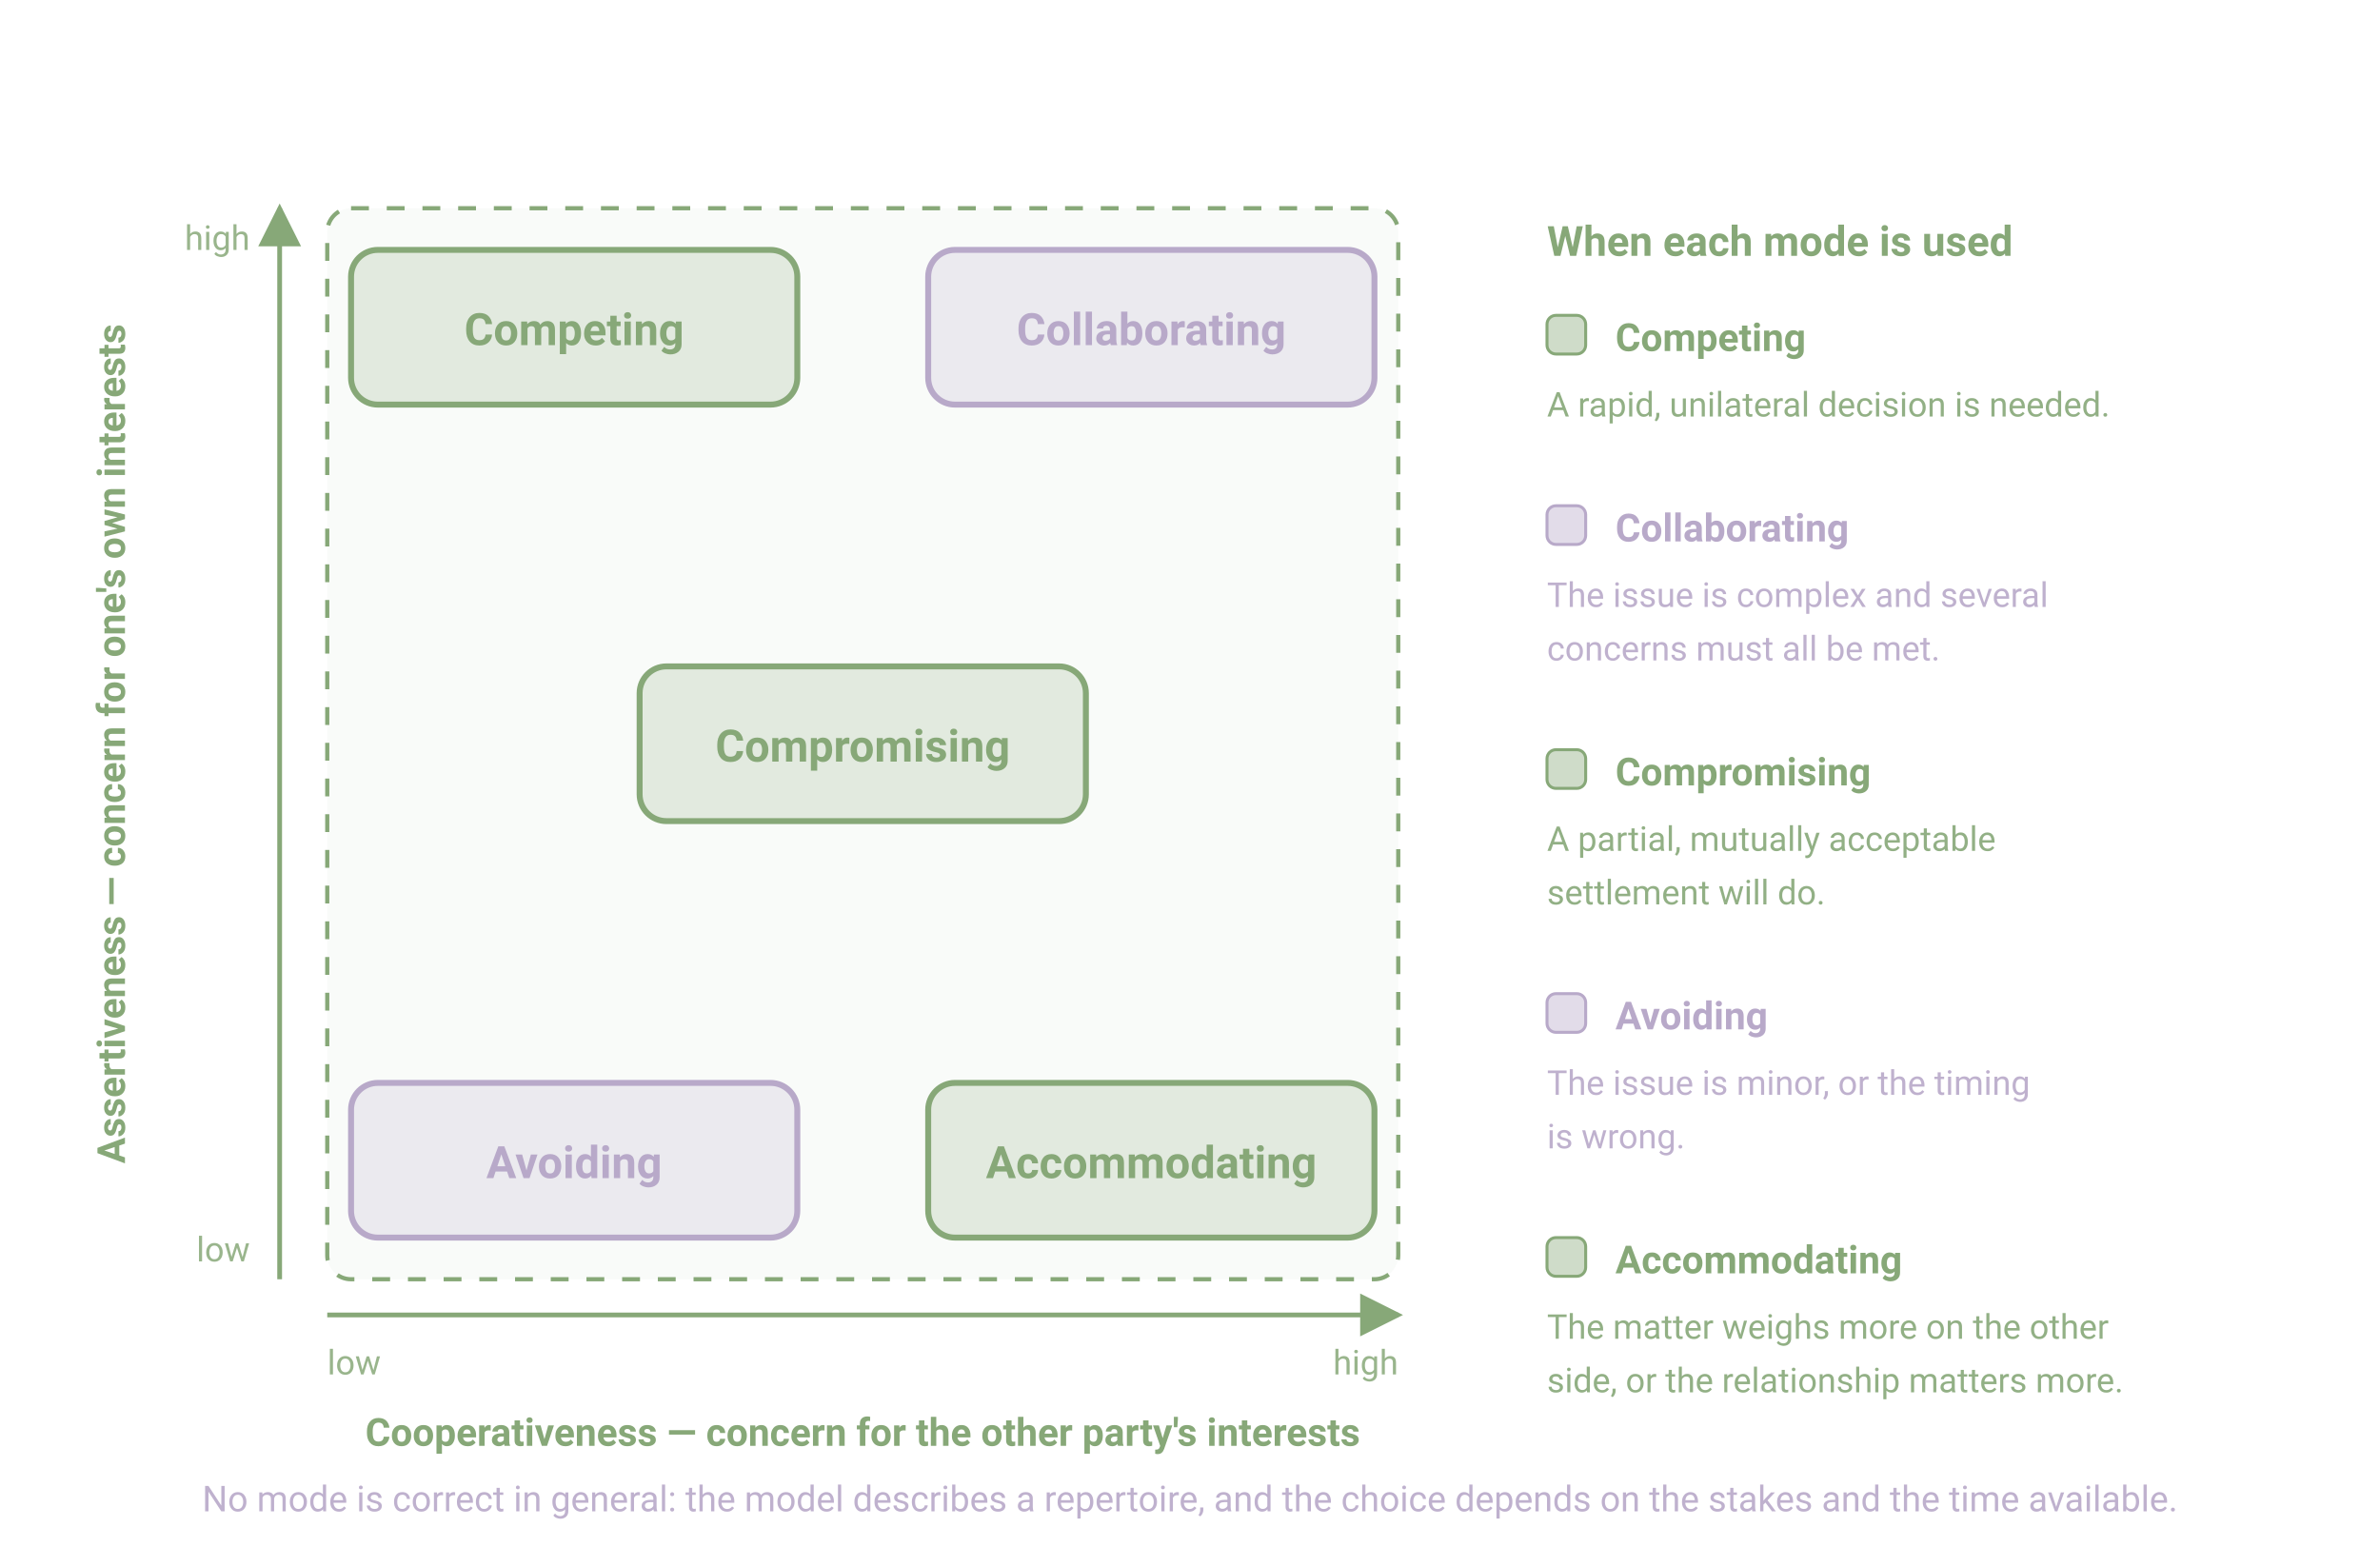
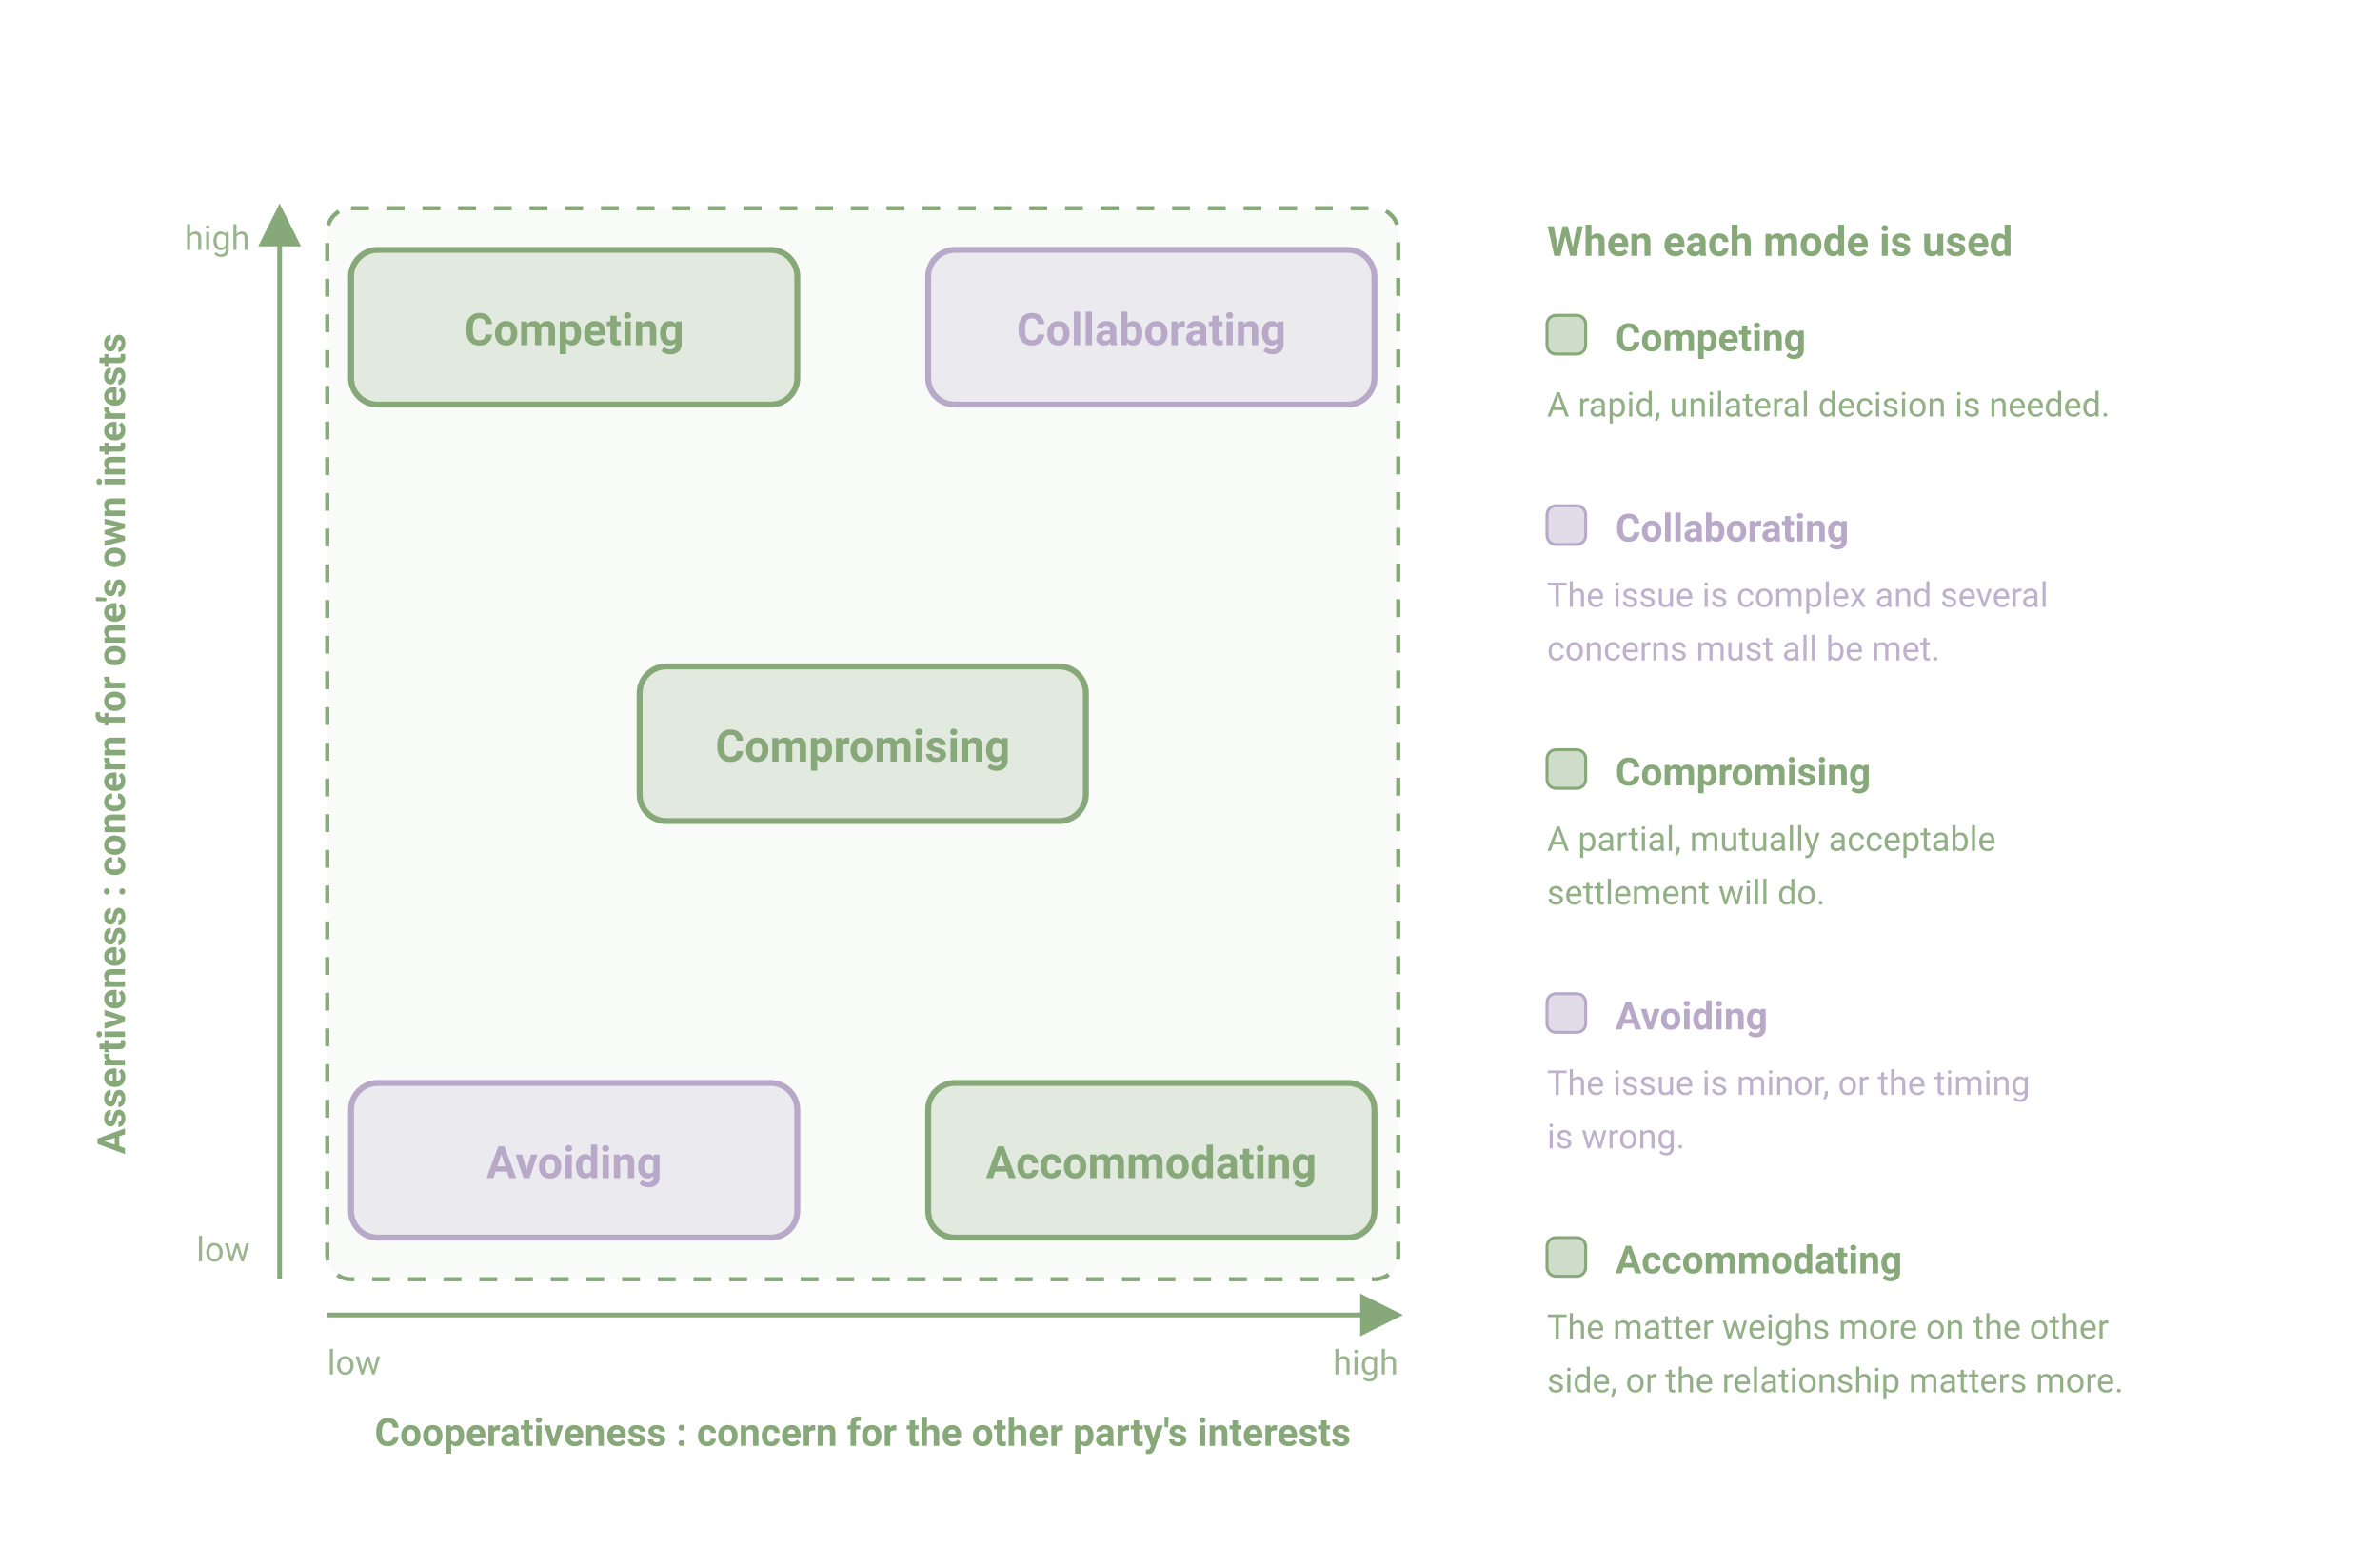
<svg xmlns="http://www.w3.org/2000/svg" width="800" height="520" viewBox="0 0 800 520" role="img" aria-labelledby="t d">
  <defs>
    <marker id="as" markerWidth="9" markerHeight="9" refX="8" refY="4.5" orient="auto">
      <path d="M0,0 L9,4.5 L0,9 Z" fill="#87A878" />
    </marker>
  </defs>
  <style>
 text{font-family:'Segoe UI',system-ui,-apple-system,Roboto,Arial,sans-serif}
 .mn{font-size:15px;font-weight:600}
 .ax{font-size:13px;font-weight:600}
 .ae{font-size:11.5px;fill-opacity:.85}
 .rh{font-size:14px;font-weight:600}
 .rn{font-size:13px;font-weight:600}
 .rd{font-size:11.5px;fill-opacity:.9}
 .cp{font-size:12px;fill-opacity:.9}
 .sg{fill:#87A878}.lv{fill:#B8A9C9}
</style>
  <rect x="110" y="70" width="360" height="360" rx="8" fill="#87A878" fill-opacity=".05" stroke="#87A878" stroke-width="1.4" stroke-dasharray="6 6" />
  <g stroke-width="2">
    <rect x="118" y="84" width="150" height="52" rx="9" fill="#87A878" fill-opacity=".20" stroke="#87A878" />
    <rect x="312" y="84" width="150" height="52" rx="9" fill="#B8A9C9" fill-opacity=".20" stroke="#B8A9C9" />
    <rect x="215" y="224" width="150" height="52" rx="9" fill="#87A878" fill-opacity=".20" stroke="#87A878" />
    <rect x="118" y="364" width="150" height="52" rx="9" fill="#B8A9C9" fill-opacity=".20" stroke="#B8A9C9" />
    <rect x="312" y="364" width="150" height="52" rx="9" fill="#87A878" fill-opacity=".20" stroke="#87A878" />
  </g>
  <g class="mn" text-anchor="middle">
    <text class="sg" x="193" y="116">Competing</text>
    <text class="lv" x="387" y="116">Collaborating</text>
    <text class="sg" x="290" y="256">Compromising</text>
    <text class="lv" x="193" y="396">Avoiding</text>
    <text class="sg" x="387" y="396">Accommodating</text>
  </g>
  <line x1="110" y1="442" x2="470" y2="442" stroke="#87A878" stroke-width="1.6" marker-end="url(#as)" />
  <text class="ae sg" x="110" y="462">low</text>
  <text class="ae sg" x="470" y="462" text-anchor="end">high</text>
-   <text class="ax sg" x="290" y="486" text-anchor="middle">Cooperativeness — concern for the other party's interests</text>
+   <text class="ax sg" x="290" y="486" text-anchor="middle">Cooperativeness : concern for the other party's interests</text>
  <line x1="94" y1="430" x2="94" y2="70" stroke="#87A878" stroke-width="1.6" marker-end="url(#as)" />
  <text class="ae sg" x="84" y="84" text-anchor="end">high</text>
  <text class="ae sg" x="84" y="424" text-anchor="end">low</text>
-   <text class="ax sg" x="42" y="250" text-anchor="middle" transform="rotate(-90 42 250)">Assertiveness — concern for one's own interests</text>
+   <text class="ax sg" x="42" y="250" text-anchor="middle" transform="rotate(-90 42 250)">Assertiveness : concern for one's own interests</text>
  <text class="rh sg" x="520" y="86">When each mode is used</text>
  <g>
    <rect x="520" y="106" width="13" height="13" rx="3" fill="#87A878" fill-opacity=".4" stroke="#87A878" />
    <text class="rn sg" x="543" y="118">Competing</text>
    <text class="rd sg" x="520" y="140">A rapid, unilateral decision is needed.</text>
    <rect x="520" y="170" width="13" height="13" rx="3" fill="#B8A9C9" fill-opacity=".4" stroke="#B8A9C9" />
    <text class="rn lv" x="543" y="182">Collaborating</text>
    <text class="rd lv" x="520" y="204">The issue is complex and several</text>
    <text class="rd lv" x="520" y="222">concerns must all be met.</text>
    <rect x="520" y="252" width="13" height="13" rx="3" fill="#87A878" fill-opacity=".4" stroke="#87A878" />
    <text class="rn sg" x="543" y="264">Compromising</text>
    <text class="rd sg" x="520" y="286">A partial, mutually acceptable</text>
    <text class="rd sg" x="520" y="304">settlement will do.</text>
    <rect x="520" y="334" width="13" height="13" rx="3" fill="#B8A9C9" fill-opacity=".4" stroke="#B8A9C9" />
    <text class="rn lv" x="543" y="346">Avoiding</text>
    <text class="rd lv" x="520" y="368">The issue is minor, or the timing</text>
    <text class="rd lv" x="520" y="386">is wrong.</text>
    <rect x="520" y="416" width="13" height="13" rx="3" fill="#87A878" fill-opacity=".4" stroke="#87A878" />
    <text class="rn sg" x="543" y="428">Accommodating</text>
    <text class="rd sg" x="520" y="450">The matter weighs more on the other</text>
    <text class="rd sg" x="520" y="468">side, or the relationship matters more.</text>
  </g>
-   <text class="cp lv" x="400" y="508" text-anchor="middle">No mode is correct in general: the model describes a repertoire, and the choice depends on the stakes and the time available.</text>
</svg>
